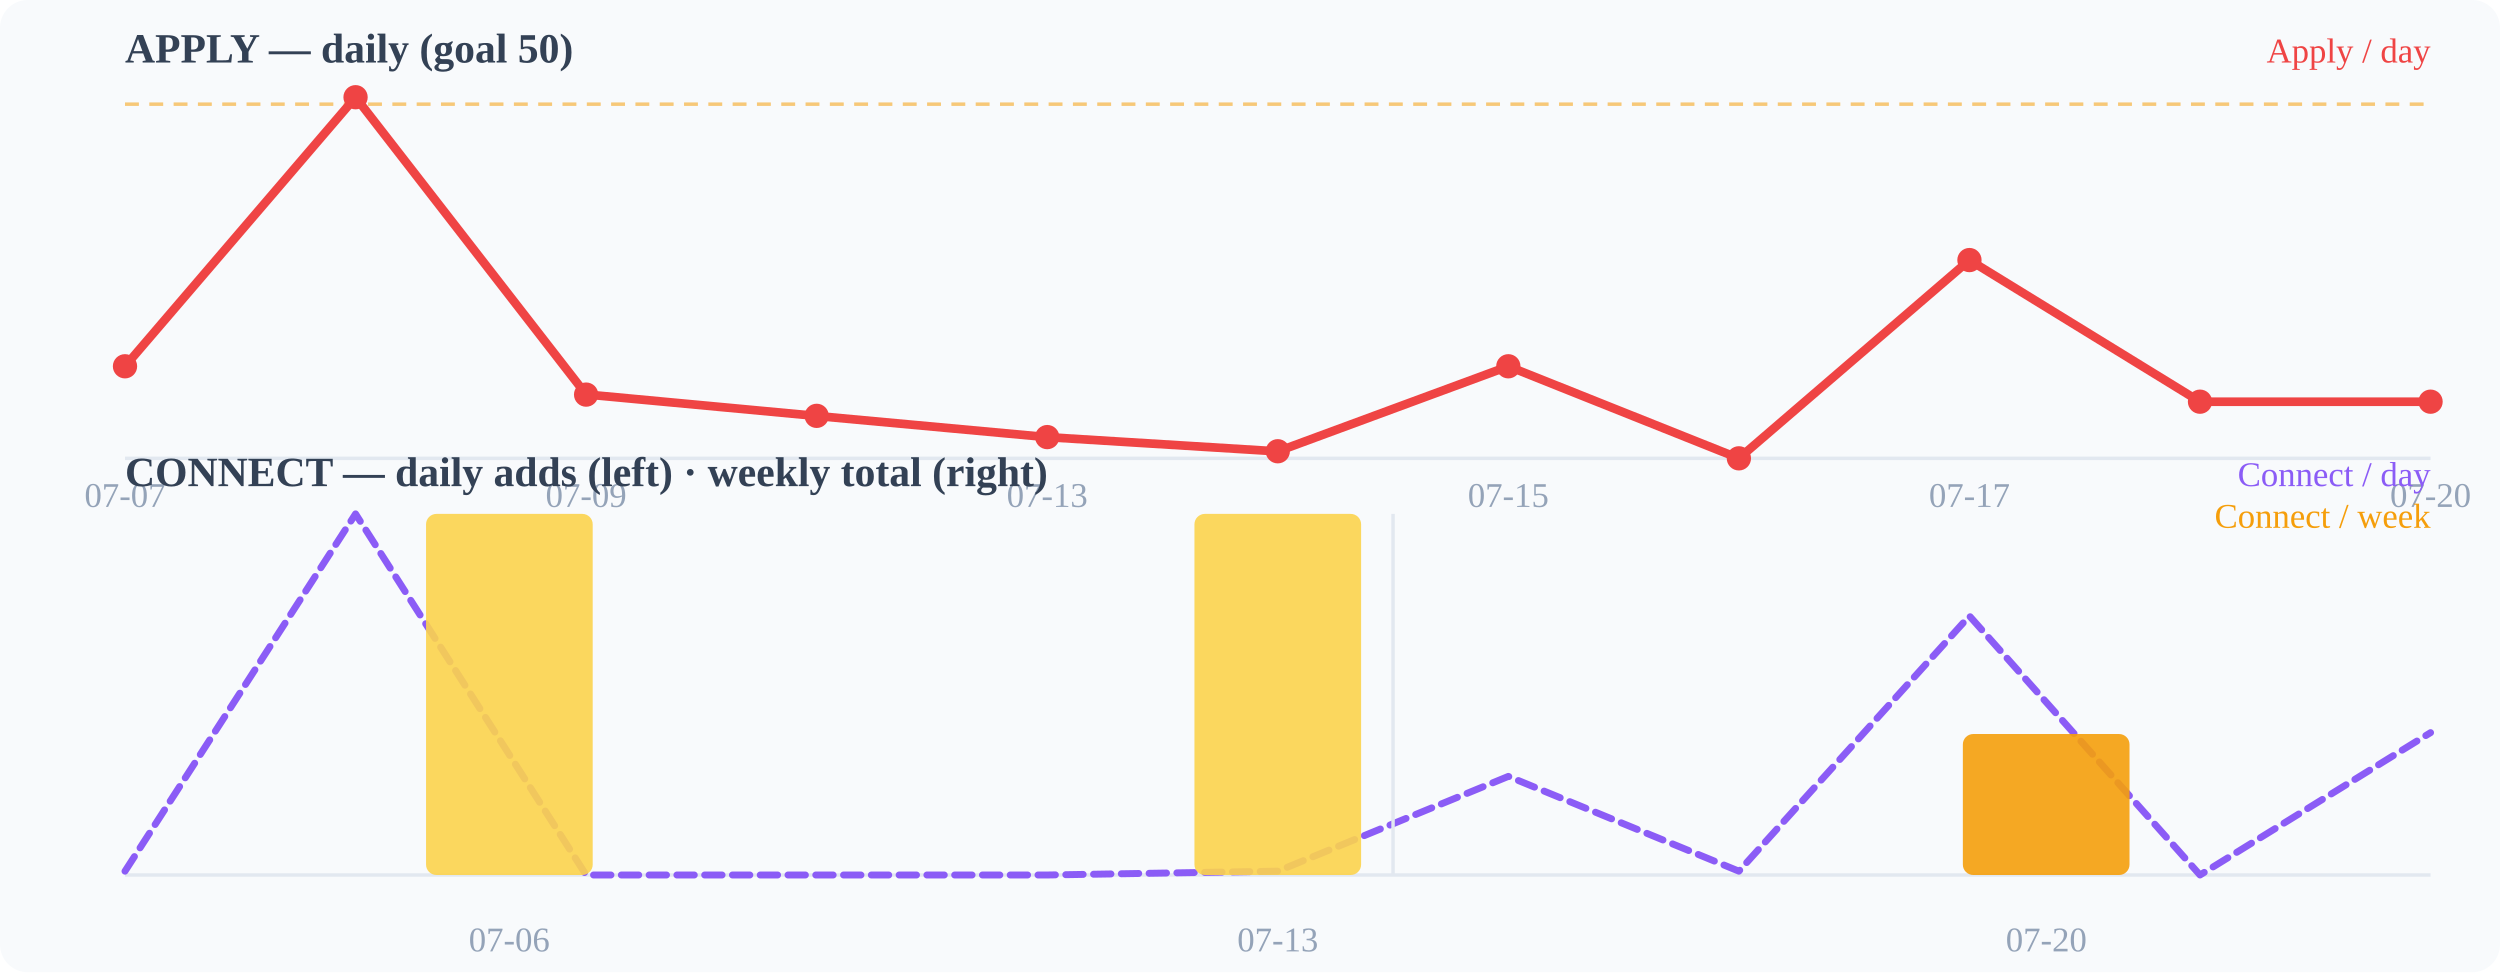
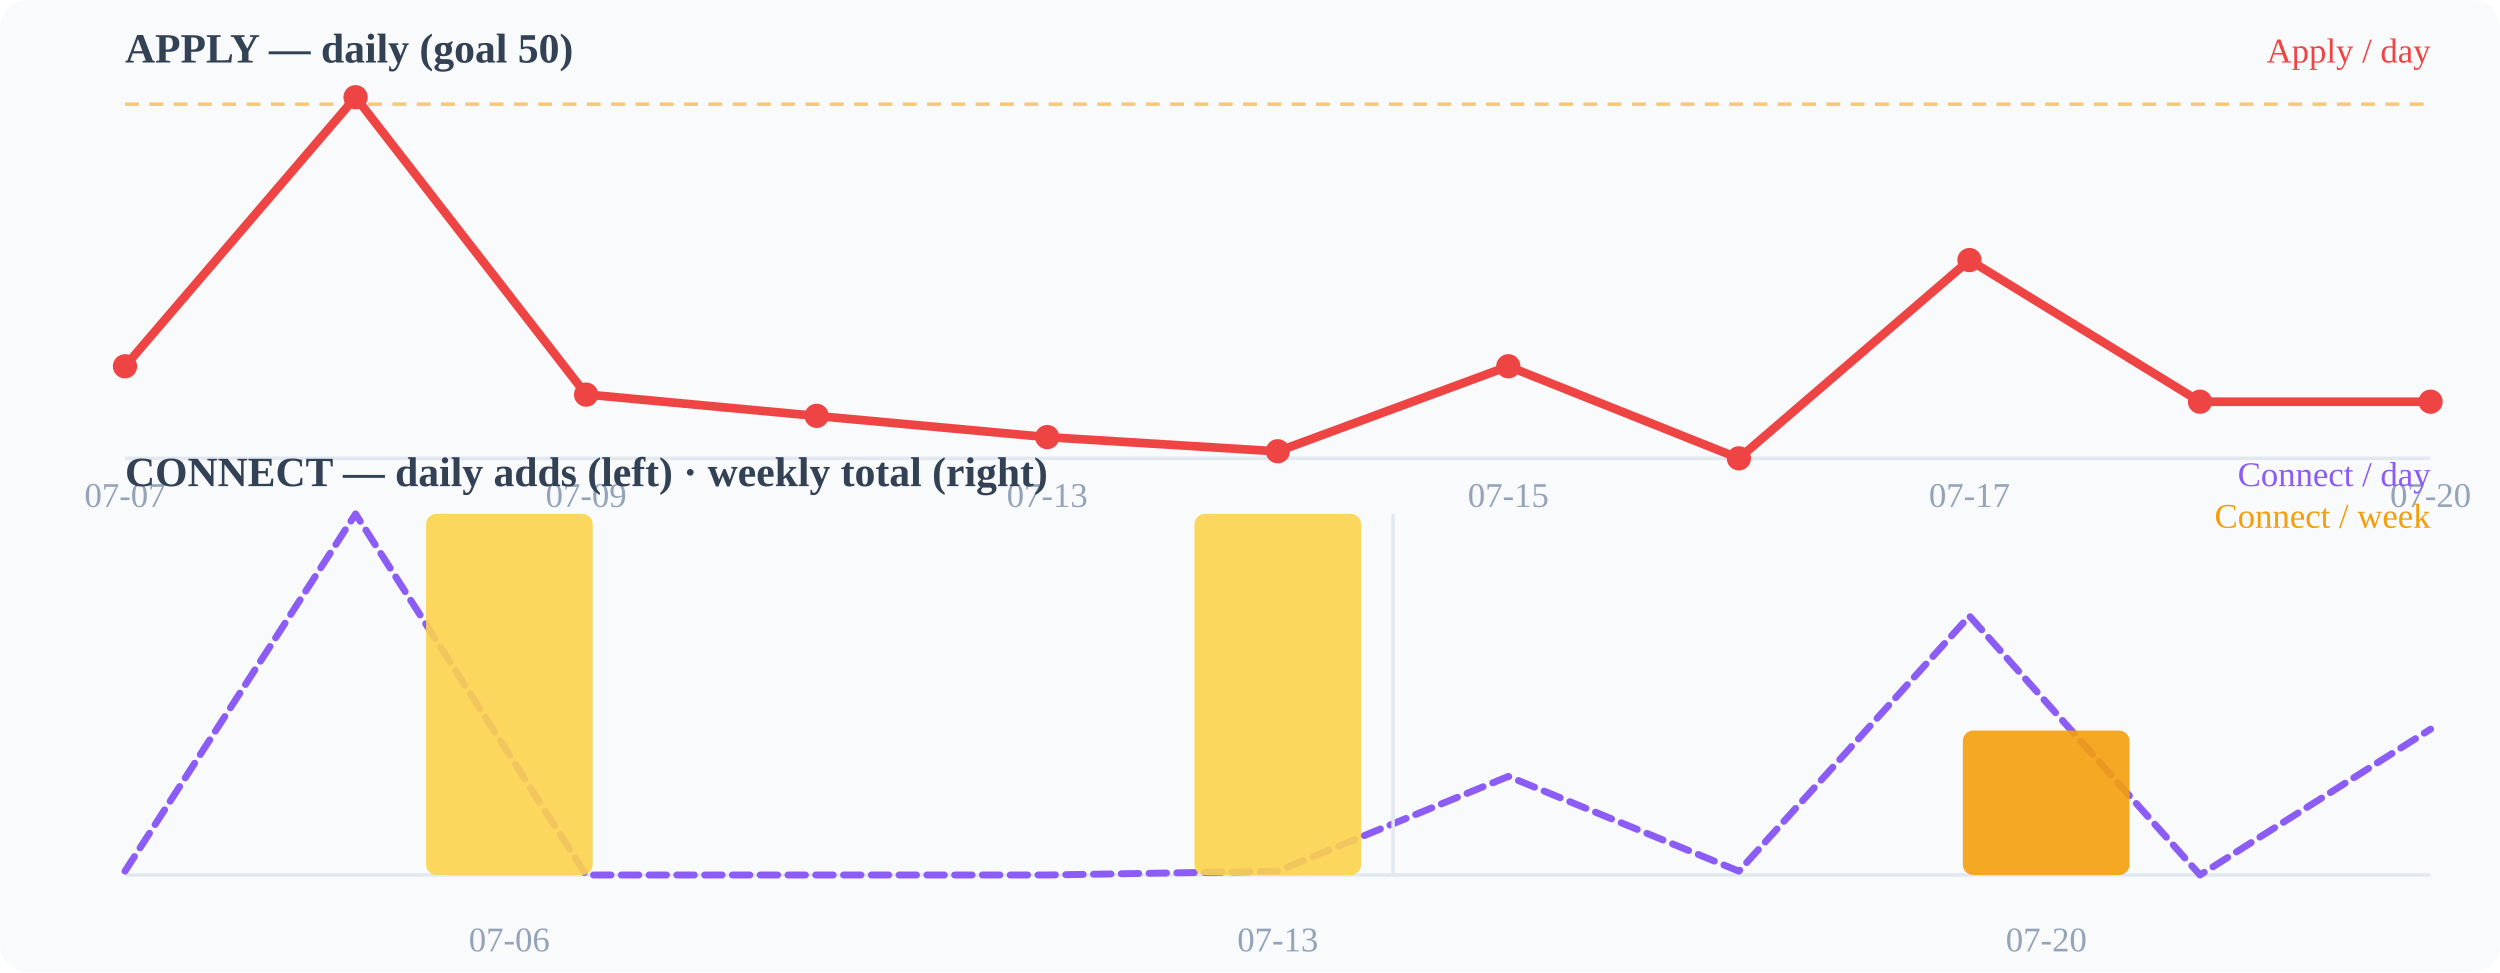
<svg xmlns="http://www.w3.org/2000/svg" width="720" height="280" viewBox="0 0 720 280">
  <rect width="720" height="280" fill="#f8fafc" rx="8" />
  <text x="36" y="18" font-size="12" font-weight="600" fill="#334155">APPLY — daily (goal 50)</text>
  <line x1="36" y1="132" x2="700" y2="132" stroke="#e2e8f0" stroke-width="1" />
  <line x1="36" y1="30.0" x2="700" y2="30.0" stroke="#f59e0b" stroke-width="1" stroke-dasharray="4 3" opacity="0.55" />
  <polyline points="36.0,105.5 102.4,28.0 168.8,113.6 235.2,119.8 301.6,125.9 368.0,130.0 434.4,105.5 500.8,132.0 567.2,74.9 633.6,115.7 700.0,115.7" fill="none" stroke="#ef4444" stroke-width="2.5" stroke-linecap="round" stroke-linejoin="round" />
  <circle cx="36" cy="105.49" r="3.5" fill="#ef4444" />
  <circle cx="102.4" cy="28" r="3.5" fill="#ef4444" />
  <circle cx="168.8" cy="113.647" r="3.5" fill="#ef4444" />
  <circle cx="235.2" cy="119.765" r="3.5" fill="#ef4444" />
  <circle cx="301.6" cy="125.882" r="3.5" fill="#ef4444" />
  <circle cx="368" cy="129.961" r="3.5" fill="#ef4444" />
  <circle cx="434.4" cy="105.49" r="3.5" fill="#ef4444" />
  <circle cx="500.8" cy="132" r="3.5" fill="#ef4444" />
  <circle cx="567.2" cy="74.902" r="3.5" fill="#ef4444" />
  <circle cx="633.6" cy="115.686" r="3.5" fill="#ef4444" />
  <circle cx="700" cy="115.686" r="3.5" fill="#ef4444" />
  <text x="36" y="146" font-size="10" fill="#94a3b8" text-anchor="middle">07-07</text>
  <text x="168.8" y="146" font-size="10" fill="#94a3b8" text-anchor="middle">07-09</text>
  <text x="301.6" y="146" font-size="10" fill="#94a3b8" text-anchor="middle">07-13</text>
  <text x="434.4" y="146" font-size="10" fill="#94a3b8" text-anchor="middle">07-15</text>
  <text x="567.2" y="146" font-size="10" fill="#94a3b8" text-anchor="middle">07-17</text>
  <text x="700" y="146" font-size="10" fill="#94a3b8" text-anchor="middle">07-20</text>
  <text x="36" y="140" font-size="12" font-weight="600" fill="#334155">CONNECT — daily adds (left) · weekly total (right)</text>
  <line x1="36" y1="252" x2="700" y2="252" stroke="#e2e8f0" stroke-width="1" />
-   <polyline points="36.0,250.9 102.4,148.0 168.8,252.0 235.2,252.0 301.6,252.0 368.0,250.9 434.4,223.6 500.8,250.9 567.2,177.4 633.6,252.0 700.0,211.0" fill="none" stroke="#8b5cf6" stroke-width="2" stroke-linecap="round" stroke-linejoin="round" stroke-dasharray="5 3" />
+   <polyline points="36.0,250.9 102.4,148.0 168.8,252.0 235.2,252.0 301.6,252.0 368.0,250.9 434.4,223.6 500.8,250.9 567.2,177.4 633.6,252.0 700.0,210.0" fill="none" stroke="#8b5cf6" stroke-width="2" stroke-linecap="round" stroke-linejoin="round" stroke-dasharray="5 3" />
  <rect x="122.7" y="148.0" width="48" height="104.0" rx="3" fill="#fcd34d" opacity="0.9" />
  <rect x="344.0" y="148.0" width="48" height="104.0" rx="3" fill="#fcd34d" opacity="0.9" />
-   <rect x="565.3" y="211.4" width="48" height="40.6" rx="3" fill="#f59e0b" opacity="0.9" />
+   <rect x="565.3" y="210.4" width="48" height="41.6" rx="3" fill="#f59e0b" opacity="0.9" />
  <line x1="401.2" y1="148" x2="401.2" y2="252" stroke="#e2e8f0" stroke-width="1" />
  <text x="146.667" y="274" font-size="10" fill="#94a3b8" text-anchor="middle">07-06</text>
  <text x="368" y="274" font-size="10" fill="#94a3b8" text-anchor="middle">07-13</text>
  <text x="589.333" y="274" font-size="10" fill="#94a3b8" text-anchor="middle">07-20</text>
  <text x="700" y="18" font-size="10" fill="#ef4444" text-anchor="end">Apply / day</text>
  <text x="700" y="140" font-size="10" fill="#8b5cf6" text-anchor="end">Connect / day</text>
  <text x="700" y="152" font-size="10" fill="#f59e0b" text-anchor="end">Connect / week</text>
</svg>
